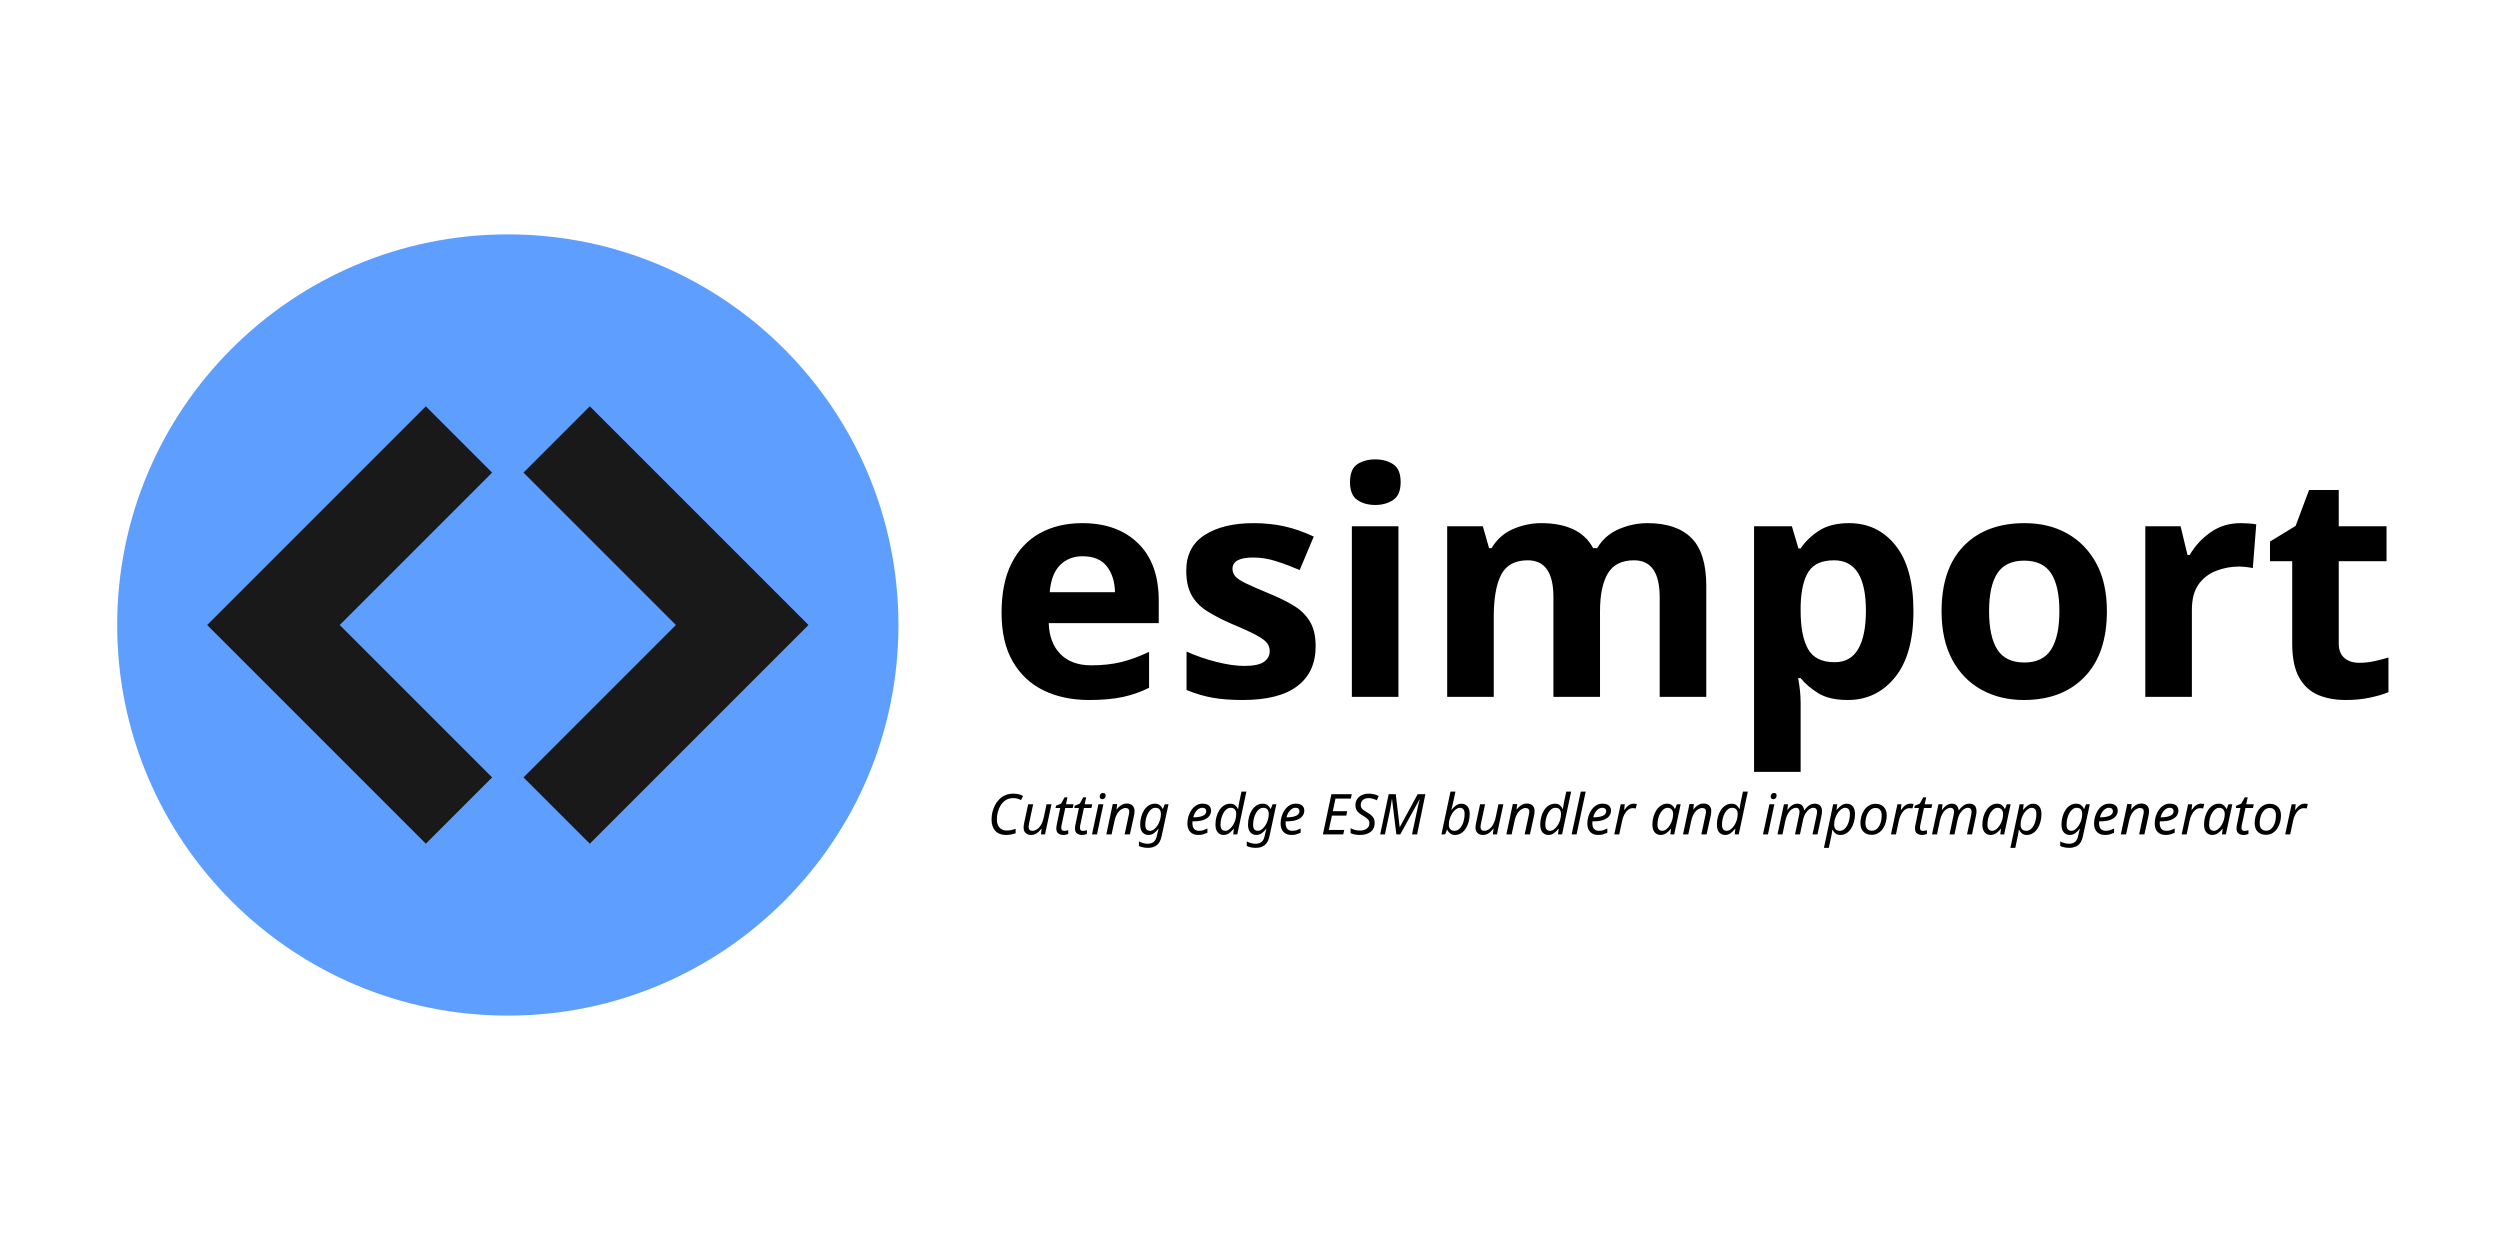
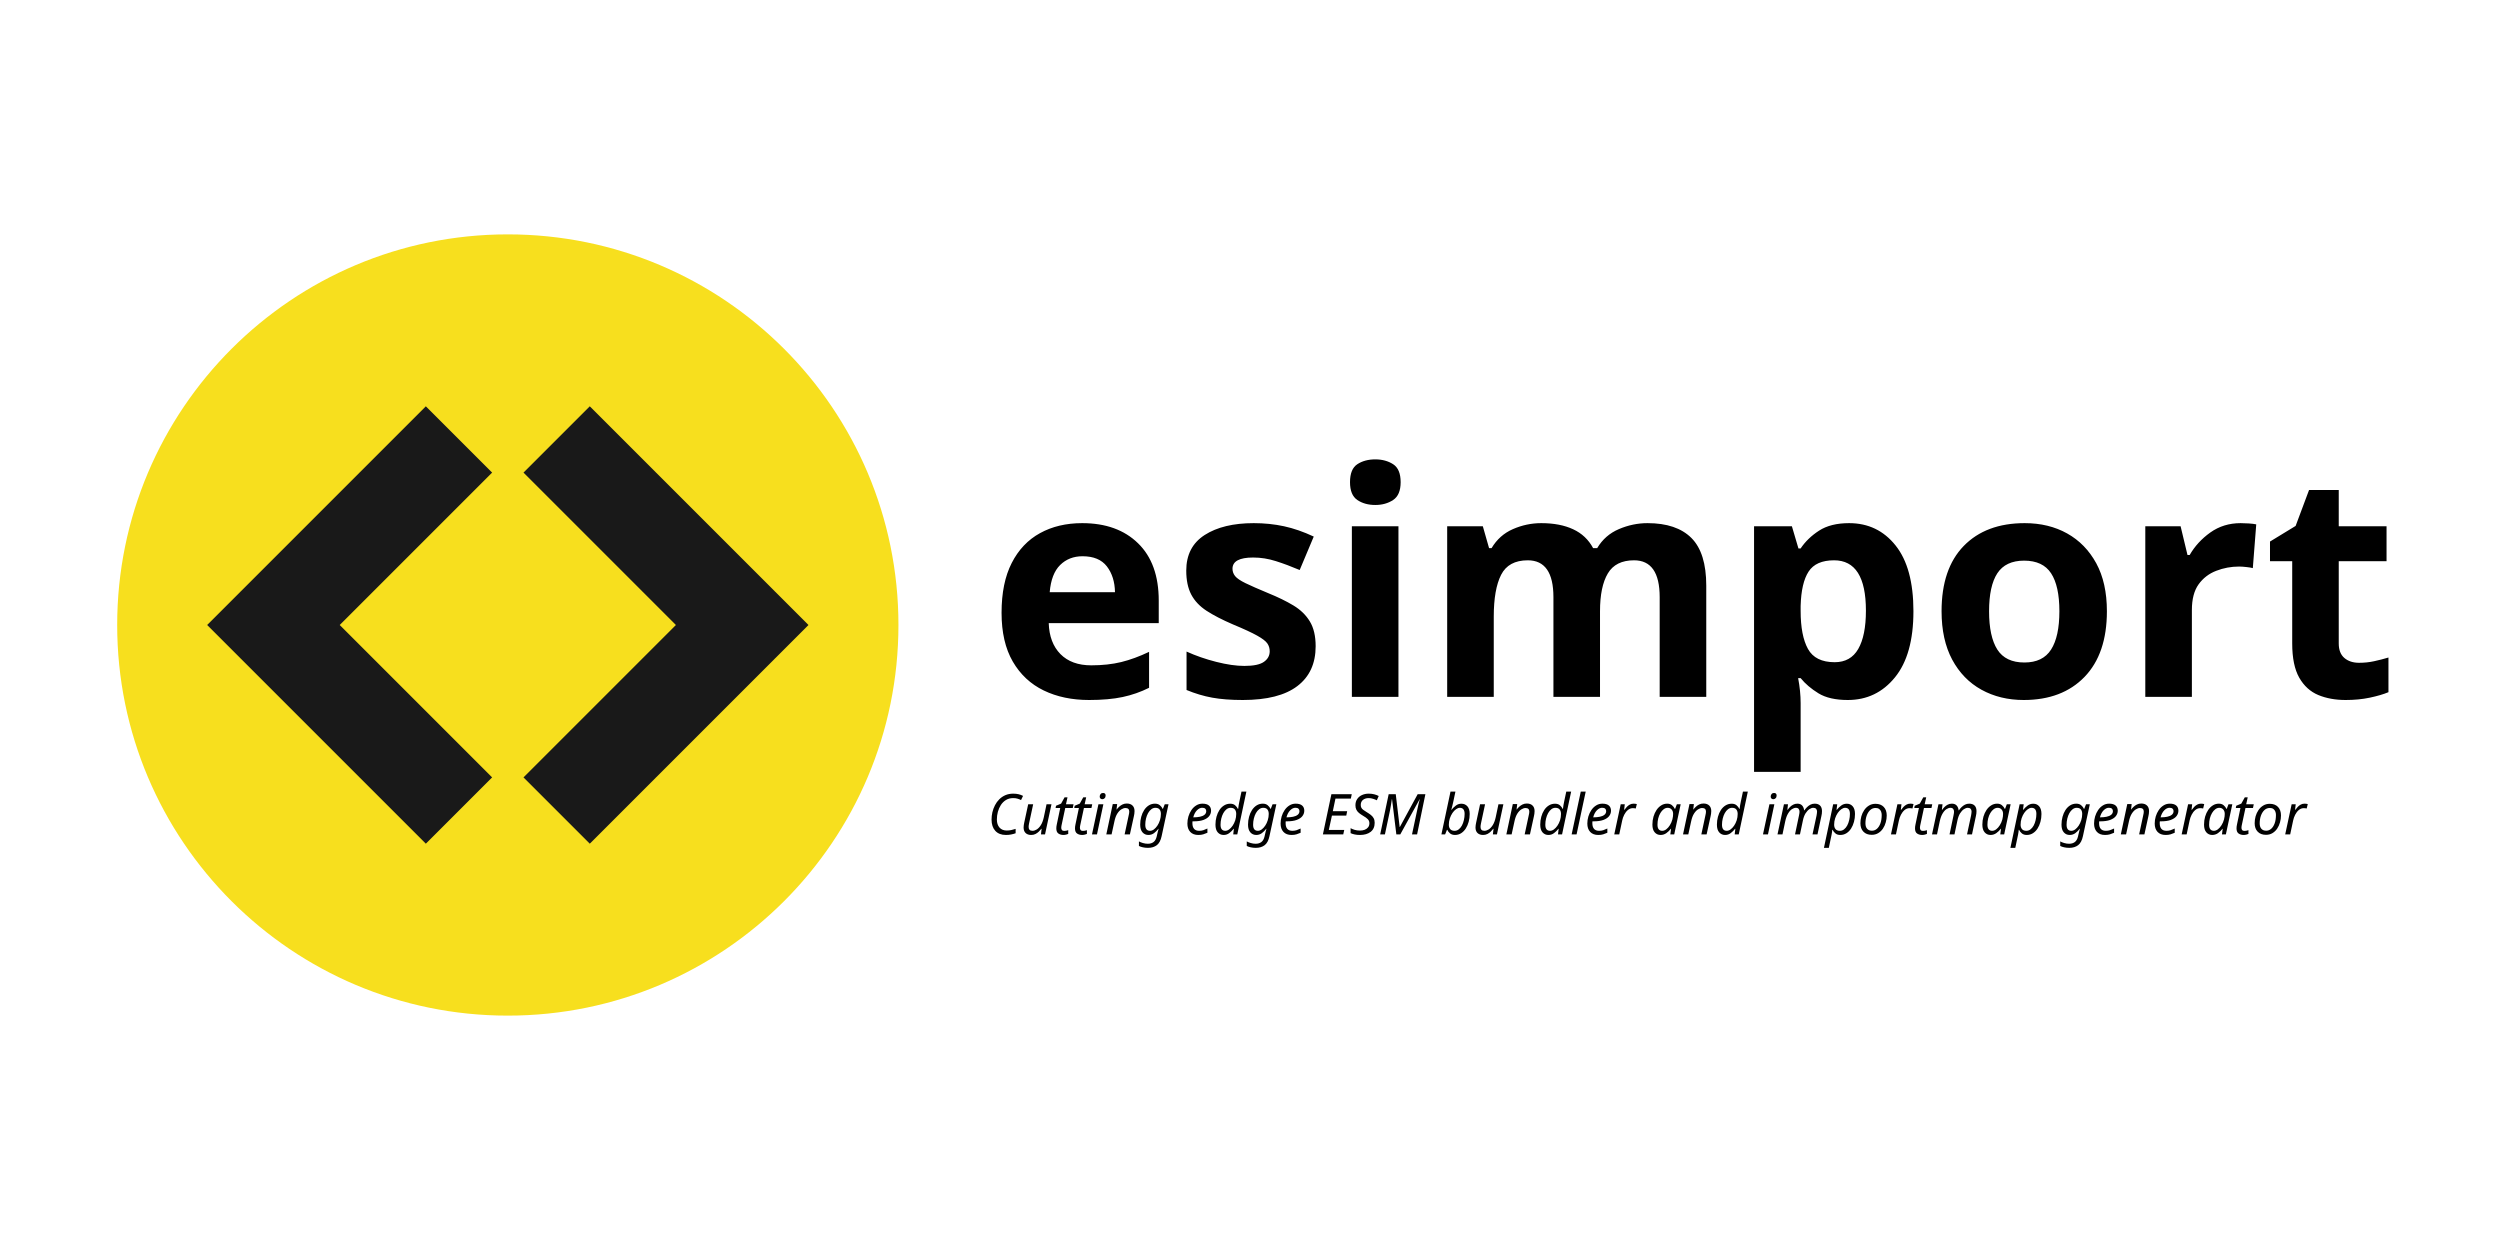
<svg xmlns="http://www.w3.org/2000/svg" width="640" height="320" font-family="Noto Sans, Helvetica, sans-serif" viewBox="0 0 1280 640">
-   <circle cx="260" cy="320" r="200" fill="#5e9eff" />
+   <circle cx="260" cy="320" r="200" fill="#f7df1e" />
  <path fill="none" stroke="#191919" stroke-width="48" d="m285 225 95 95-95 95m-50 0-95-95 95-95M115 415" />
  <text x="241" y="148" font-size="100" font-weight="bold" transform="matrix(1.6 0 0 1.6 120 120)">
    esimport
  </text>
  <text x="241" y="192" font-size="18" font-style="italic" transform="matrix(1.6 0 0 1.6 120 120)">
    Cutting edge ESM bundler and importmap generator
  </text>
</svg>
